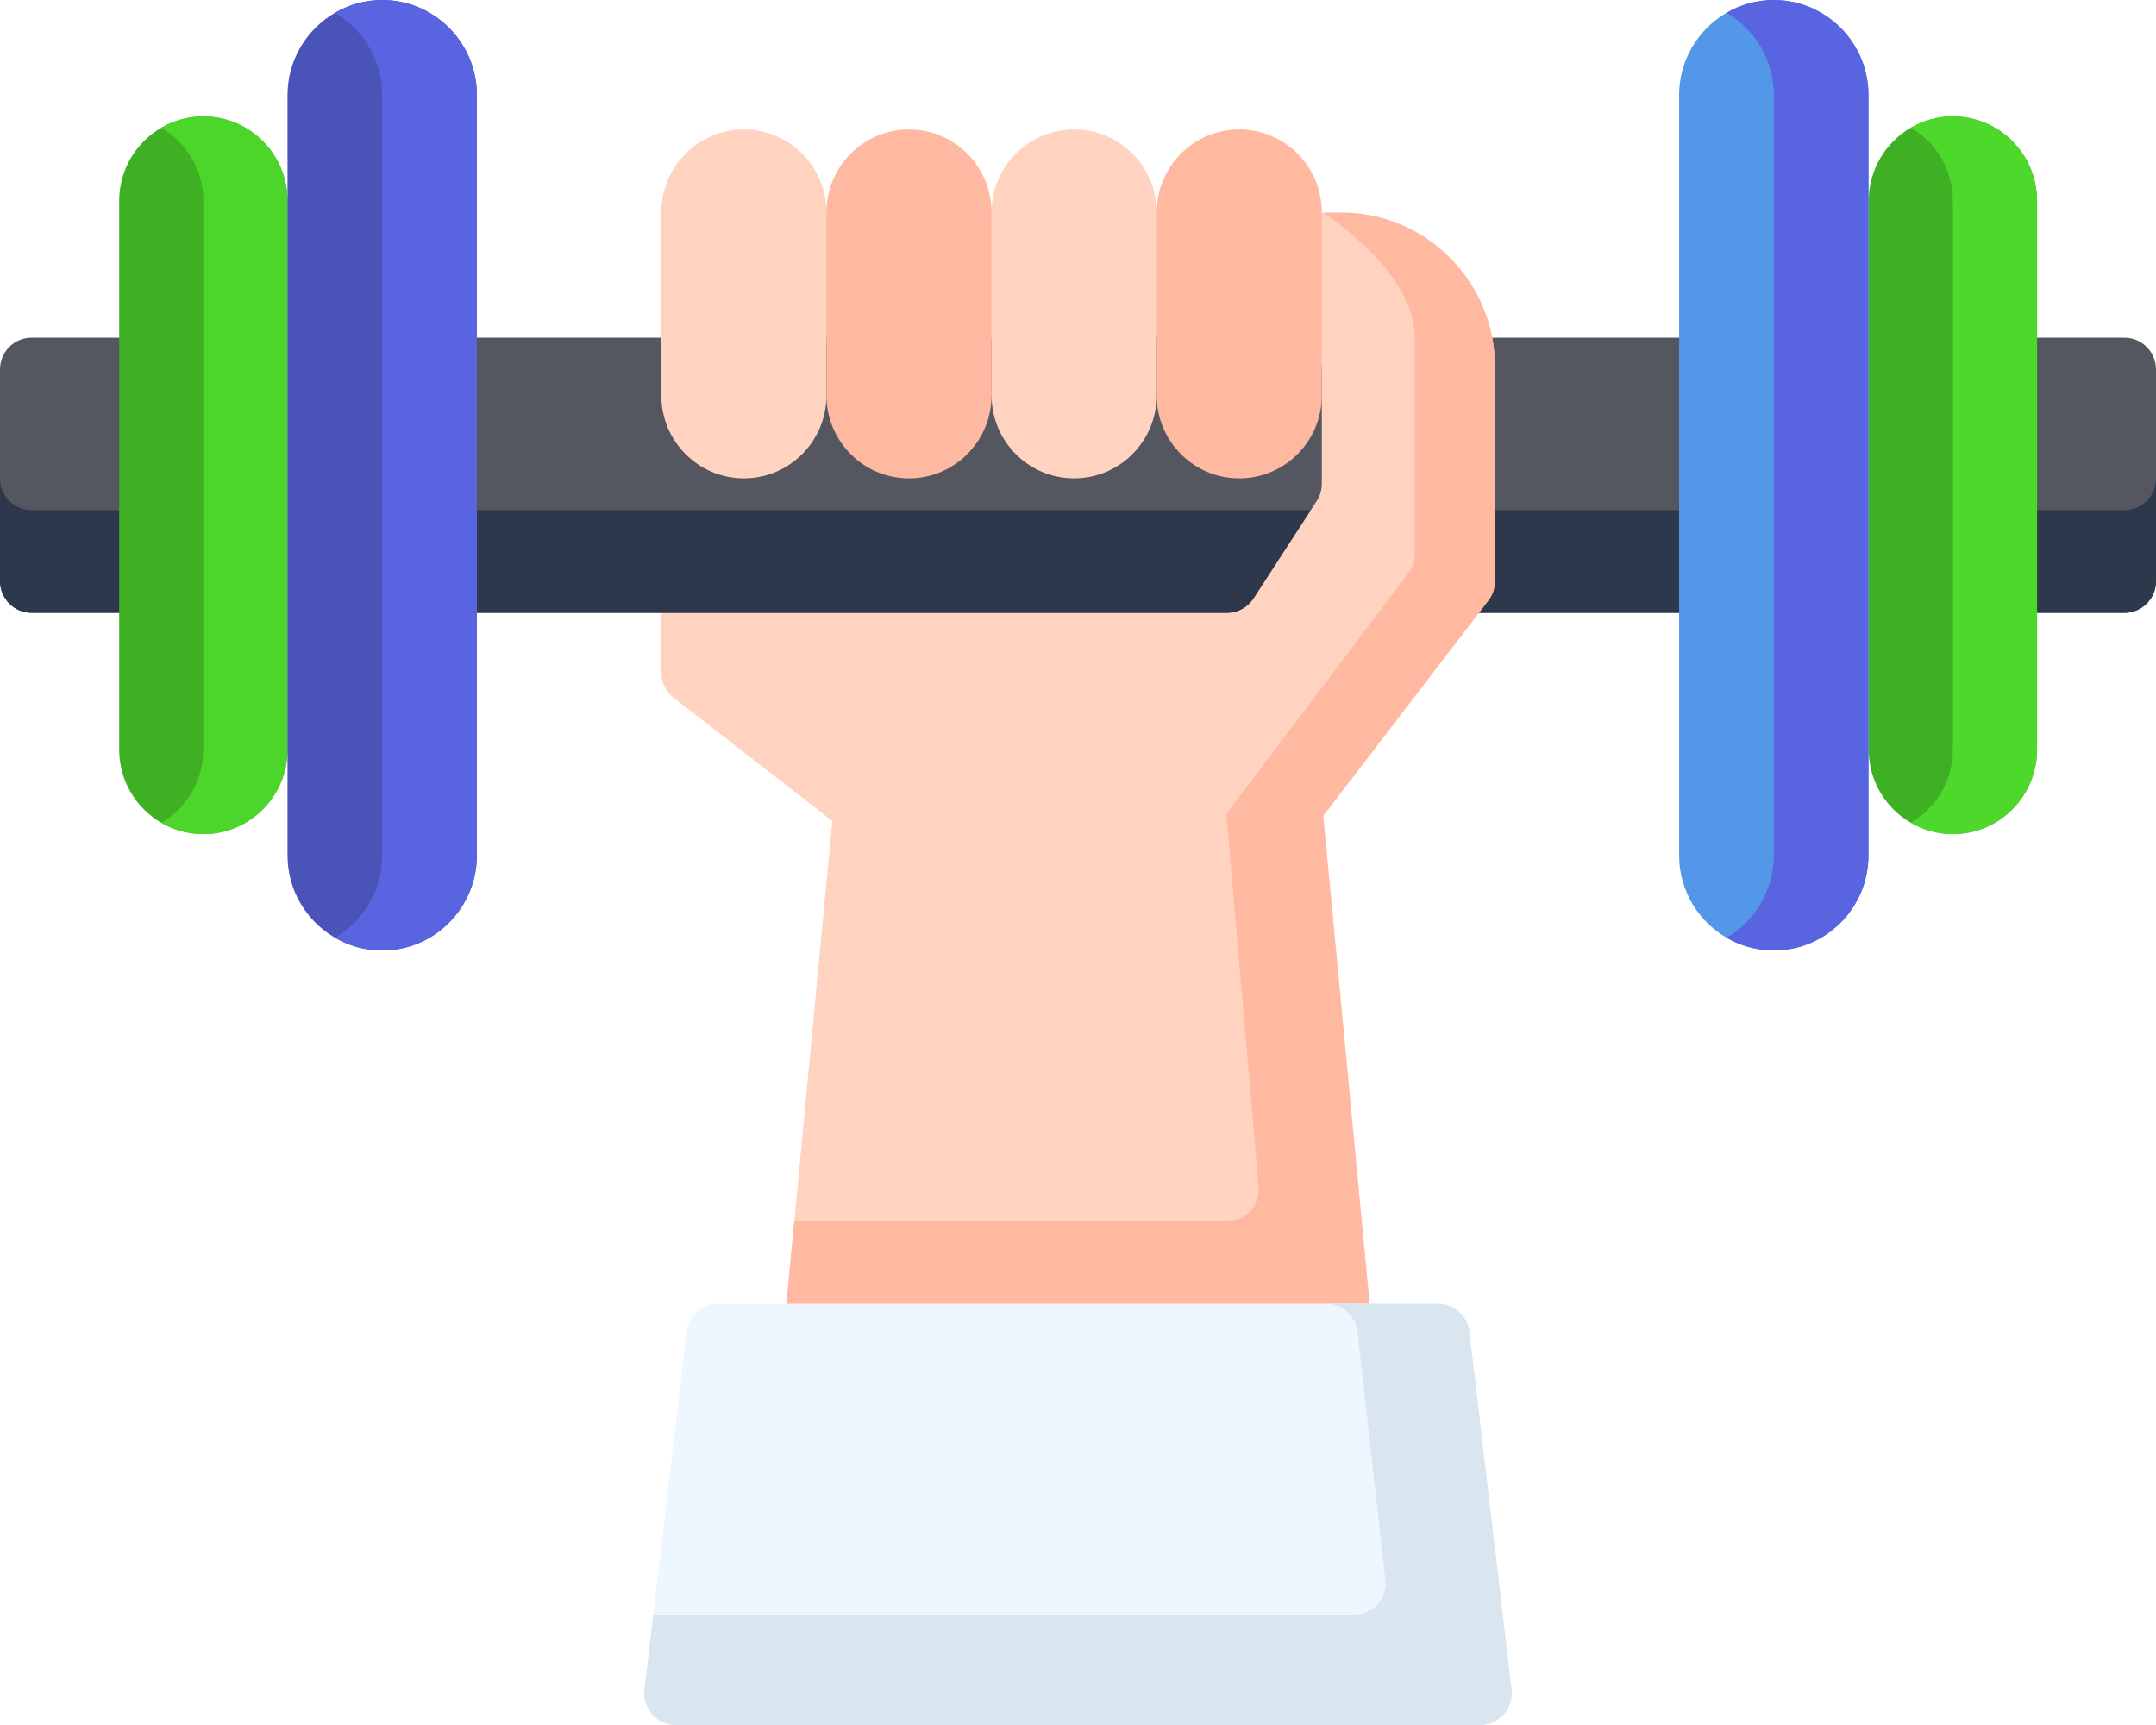
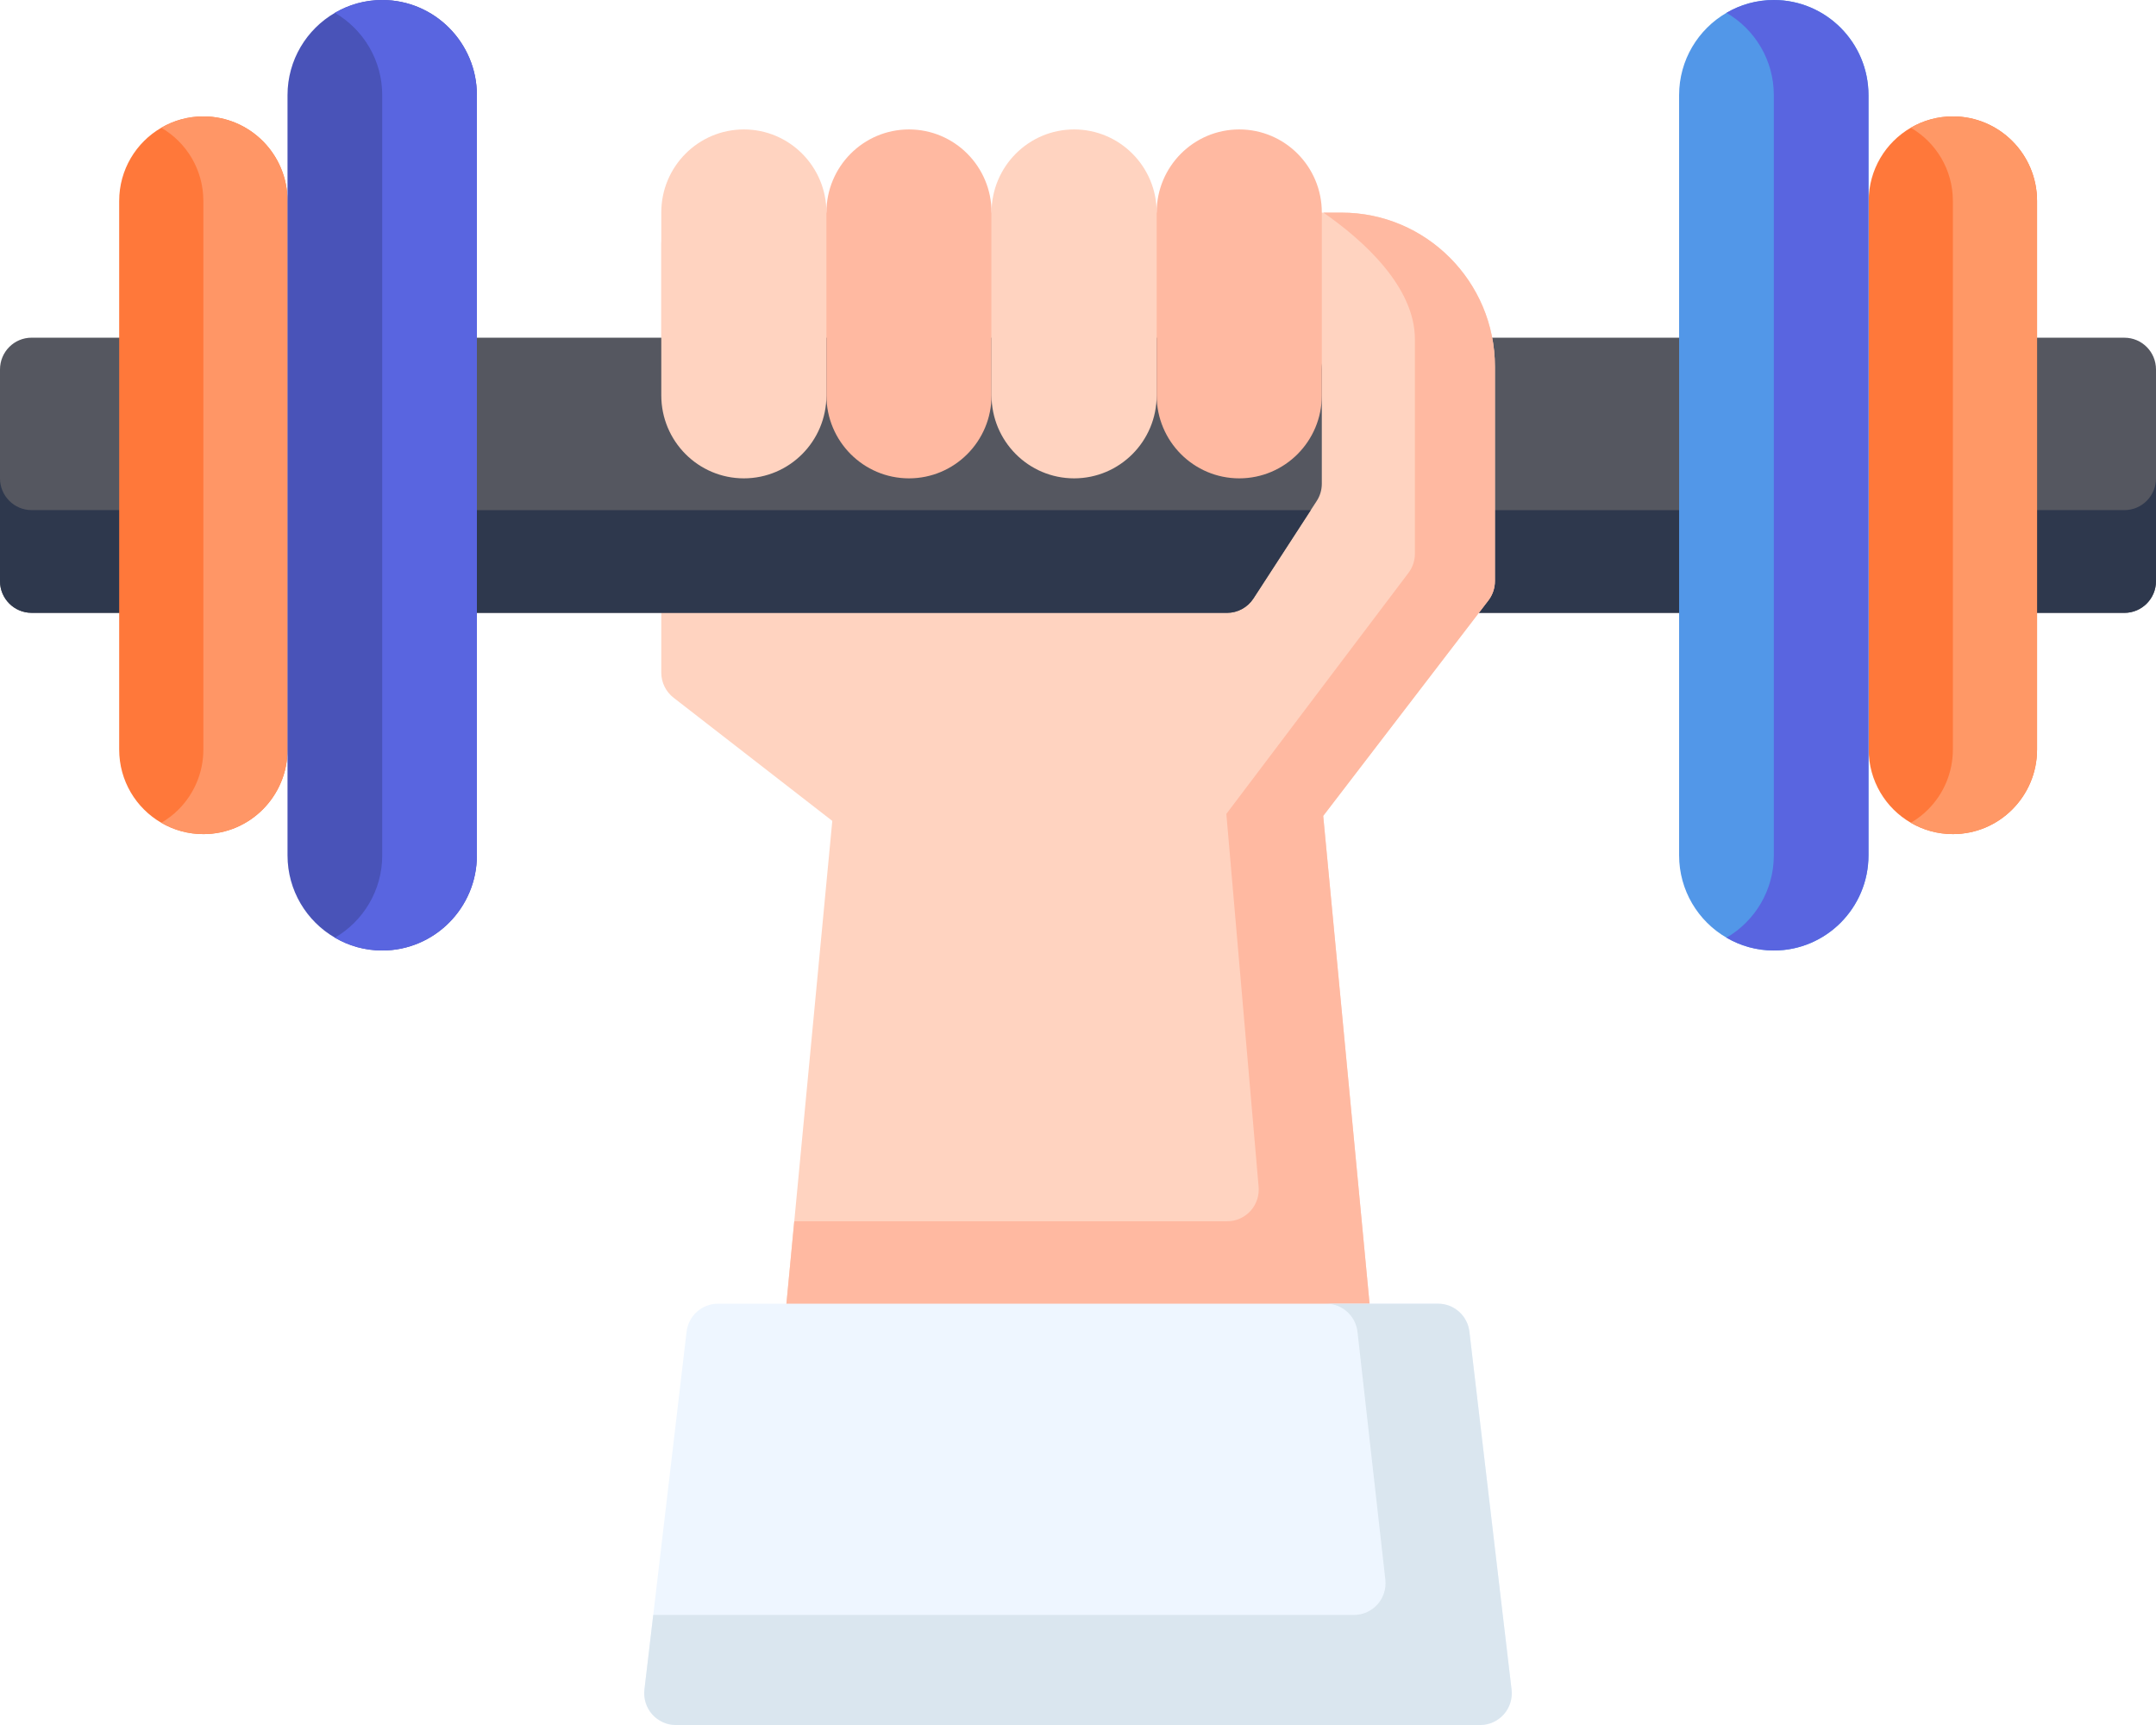
<svg xmlns="http://www.w3.org/2000/svg" width="140" height="112" viewBox="0 0 140 112" fill="none">
-   <path d="M113.135 23.988V37.73C113.135 38.867 112.216 39.791 111.084 39.791H95.022C93.89 39.791 92.972 38.867 92.972 37.73V23.988C92.972 22.847 93.89 21.927 95.022 21.927H111.084C112.216 21.927 113.135 22.847 113.135 23.988Z" fill="#555760" />
-   <path d="M9.79 21.925H2.051C0.918 21.925 0 22.848 0 23.986V37.728C0 38.867 0.918 39.789 2.051 39.789H9.79C10.922 39.789 11.84 38.867 11.84 37.728V23.986C11.84 22.848 10.922 21.925 9.79 21.925Z" fill="#555760" />
+   <path d="M113.135 23.988V37.73C113.135 38.867 112.216 39.791 111.084 39.791H95.022C93.89 39.791 92.972 38.867 92.972 37.73V23.988C92.972 22.848 93.89 21.927 95.022 21.927H111.084C112.216 21.927 113.135 22.848 113.135 23.988Z" fill="#555760" />
+   <path d="M9.79 21.925H2.051C0.918 21.925 0 22.848 0 23.987V37.728C0 38.867 0.918 39.789 2.051 39.789H9.79C10.922 39.789 11.84 38.867 11.84 37.728V23.987C11.84 22.848 10.922 21.925 9.79 21.925Z" fill="#555760" />
  <path d="M140 23.988V37.729C140 38.867 139.081 39.791 137.949 39.791H130.211C129.079 39.791 128.16 38.867 128.16 37.729V23.988C128.16 22.847 129.079 21.927 130.211 21.927H137.949C139.081 21.927 140 22.847 140 23.988Z" fill="#555760" />
  <path d="M140 31.059V37.729C140 38.867 139.081 39.791 137.949 39.791H130.211C129.079 39.791 128.16 38.867 128.16 37.729V31.059C128.16 32.197 129.079 33.12 130.211 33.12H137.949C139.081 33.12 140 32.197 140 31.059Z" fill="#2E384D" />
  <path d="M11.84 31.058V37.728C11.84 38.866 10.921 39.789 9.789 39.789H2.051C0.919 39.789 0 38.866 0 37.728V31.058C0 32.196 0.919 33.119 2.051 33.119H9.789C10.921 33.119 11.84 32.196 11.84 31.058Z" fill="#2E384D" />
  <path d="M113.135 33.121V37.73C113.135 38.868 112.216 39.791 111.084 39.791H95.022C93.89 39.791 92.972 38.868 92.972 37.73V33.121H113.135Z" fill="#2E384D" />
-   <path d="M18.671 13.05V48.665C18.671 50.182 18.058 51.554 17.069 52.549C16.081 53.544 14.714 54.157 13.205 54.157C12.21 54.157 11.277 53.89 10.473 53.42C8.838 52.474 7.739 50.699 7.739 48.665V13.05C7.739 11.016 8.838 9.241 10.473 8.295C11.277 7.825 12.21 7.559 13.205 7.559C16.224 7.559 18.671 10.016 18.671 13.05Z" fill="#3FB023" />
-   <path d="M18.671 13.05V48.665C18.671 50.182 18.058 51.554 17.069 52.548C16.081 53.543 14.714 54.156 13.205 54.156C12.21 54.156 11.277 53.89 10.473 53.42C10.889 53.181 11.269 52.886 11.605 52.548C12.592 51.554 13.205 50.182 13.205 48.665V13.05C13.205 11.016 12.106 9.243 10.473 8.295C11.277 7.825 12.21 7.558 13.205 7.558C16.224 7.558 18.671 10.015 18.671 13.05Z" fill="#4CD62B" />
-   <path d="M132.276 13.049V48.664C132.276 50.181 131.663 51.553 130.673 52.548C129.686 53.543 128.319 54.156 126.81 54.156C125.814 54.156 124.882 53.889 124.078 53.419C122.443 52.474 121.344 50.698 121.344 48.664V13.049C121.344 11.015 122.443 9.24 124.078 8.294C124.882 7.824 125.814 7.558 126.81 7.558C129.829 7.558 132.276 10.015 132.276 13.049Z" fill="#3FB023" />
-   <path d="M132.276 13.049V48.664C132.276 50.181 131.663 51.553 130.673 52.548C129.686 53.543 128.319 54.156 126.81 54.156C125.814 54.156 124.882 53.889 124.078 53.419C124.494 53.18 124.874 52.886 125.21 52.548C126.197 51.553 126.81 50.181 126.81 48.664V13.049C126.81 11.015 125.711 9.243 124.078 8.294C124.882 7.824 125.814 7.558 126.81 7.558C129.829 7.558 132.276 10.015 132.276 13.049Z" fill="#4DD82B" />
+   <path d="M18.671 13.05V48.665C18.671 50.182 18.058 51.554 17.069 52.549C16.081 53.544 14.714 54.157 13.205 54.157C12.21 54.157 11.277 53.89 10.473 53.42C8.838 52.475 7.739 50.699 7.739 48.665V13.05C7.739 11.016 8.838 9.241 10.473 8.295C11.277 7.825 12.21 7.559 13.205 7.559C16.224 7.559 18.671 10.016 18.671 13.05Z" fill="#FF783A" />
+   <path d="M18.671 13.05V48.665C18.671 50.182 18.058 51.553 17.069 52.548C16.081 53.543 14.714 54.156 13.205 54.156C12.21 54.156 11.277 53.889 10.473 53.42C10.889 53.181 11.269 52.886 11.605 52.548C12.592 51.553 13.205 50.182 13.205 48.665V13.05C13.205 11.016 12.106 9.243 10.473 8.295C11.277 7.825 12.21 7.558 13.205 7.558C16.224 7.558 18.671 10.015 18.671 13.05Z" fill="#FF9666" />
+   <path d="M132.276 13.049V48.664C132.276 50.181 131.663 51.553 130.673 52.548C129.686 53.543 128.319 54.156 126.81 54.156C125.814 54.156 124.882 53.889 124.078 53.419C122.443 52.474 121.344 50.698 121.344 48.664V13.049C121.344 11.015 122.443 9.24 124.078 8.294C124.882 7.824 125.814 7.558 126.81 7.558C129.829 7.558 132.276 10.015 132.276 13.049Z" fill="#FF783A" />
+   <path d="M132.276 13.049V48.664C132.276 50.181 131.663 51.553 130.673 52.548C129.686 53.543 128.319 54.156 126.81 54.156C125.814 54.156 124.882 53.889 124.078 53.419C124.494 53.18 124.874 52.886 125.21 52.548C126.197 51.553 126.81 50.181 126.81 48.664V13.049C126.81 11.015 125.711 9.243 124.078 8.294C124.882 7.824 125.814 7.558 126.81 7.558C129.829 7.558 132.276 10.015 132.276 13.049Z" fill="#FF9866" />
  <path d="M97.073 23.806V37.73C97.073 38.183 96.922 38.625 96.646 38.986L85.922 52.974L89.11 86.512C89.165 87.089 88.974 87.664 88.585 88.095C88.197 88.524 87.647 88.769 87.068 88.769H52.932C52.352 88.769 51.803 88.524 51.414 88.095C51.026 87.664 50.835 87.089 50.889 86.512L51.472 80.394L51.576 79.295L54.045 53.299L43.739 45.301C43.236 44.911 42.94 44.309 42.94 43.671V15.867C42.94 14.729 43.859 13.805 44.991 13.805H87.117C92.605 13.805 97.073 18.291 97.073 23.806Z" fill="#FFD3C0" />
  <path d="M97.073 23.806V37.73C97.073 38.183 96.922 38.625 96.646 38.986L85.922 52.974L89.11 86.512C89.165 87.089 88.974 87.664 88.585 88.095C88.197 88.524 87.647 88.769 87.068 88.769H52.932C52.352 88.769 51.802 88.524 51.414 88.095C51.026 87.664 50.834 87.089 50.889 86.512L51.471 80.394L51.575 79.295H79.685C80.264 79.295 80.814 79.05 81.202 78.622C81.591 78.19 81.782 77.616 81.727 77.039L79.633 52.845L91.451 37.207C91.727 36.847 91.877 36.405 91.877 35.949V22.028C91.877 18.623 88.536 15.611 85.941 13.805H87.117C92.605 13.805 97.073 18.291 97.073 23.806Z" fill="#FFB9A1" />
  <path d="M85.832 23.988V31.408C85.832 31.807 85.717 32.2 85.498 32.532L85.115 33.121L81.394 38.854C81.016 39.439 80.368 39.791 79.677 39.791H28.916C27.784 39.791 26.865 38.867 26.865 37.73V23.988C26.865 23.436 27.084 22.908 27.474 22.52C27.863 22.133 28.396 21.918 28.94 21.927H83.803C84.927 21.938 85.832 22.858 85.832 23.988Z" fill="#555760" />
-   <path d="M26.865 33.12H85.115L81.394 38.853C81.016 39.439 80.368 39.791 79.677 39.791H28.916C27.784 39.791 26.865 38.867 26.865 37.729V33.12Z" fill="#2E384D" />
-   <path d="M30.967 6.179V55.536C30.967 58.944 28.211 61.714 24.82 61.714C23.702 61.714 22.652 61.412 21.747 60.881C19.909 59.815 18.67 57.82 18.67 55.536V6.179C18.67 3.895 19.909 1.9 21.747 0.833C22.652 0.303 23.702 0.001 24.82 0.001C28.211 0.001 30.967 2.771 30.967 6.179Z" fill="#4953B8" />
-   <path d="M30.967 6.179V55.536C30.967 58.944 28.211 61.714 24.82 61.714C23.702 61.714 22.652 61.412 21.747 60.881C23.581 59.815 24.82 57.817 24.82 55.536V6.179C24.82 3.898 23.581 1.9 21.747 0.833C22.652 0.303 23.702 0.001 24.82 0.001C28.211 0.001 30.967 2.771 30.967 6.179Z" fill="#5965E0" />
+   <path d="M26.865 33.121H85.115L81.394 38.854C81.016 39.439 80.368 39.791 79.677 39.791H28.916C27.784 39.791 26.865 38.867 26.865 37.73V33.121Z" fill="#2E384D" />
+   <path d="M30.967 6.179V55.536C30.967 58.944 28.211 61.714 24.82 61.714C23.702 61.714 22.652 61.412 21.747 60.881C19.909 59.815 18.67 57.82 18.67 55.536V6.179C18.67 3.895 19.909 1.9 21.747 0.833C22.652 0.303 23.702 0 24.82 0C28.211 0 30.967 2.771 30.967 6.179Z" fill="#4953B8" />
+   <path d="M30.967 6.179V55.536C30.967 58.944 28.211 61.714 24.82 61.714C23.702 61.714 22.652 61.412 21.747 60.881C23.581 59.815 24.82 57.817 24.82 55.536V6.179C24.82 3.898 23.581 1.9 21.747 0.833C22.652 0.303 23.702 0 24.82 0C28.211 0 30.967 2.771 30.967 6.179Z" fill="#5965E0" />
  <path d="M121.33 6.178V55.535C121.33 58.943 118.573 61.714 115.183 61.714C114.064 61.714 113.014 61.411 112.109 60.881C110.272 59.814 109.033 57.819 109.033 55.535V6.178C109.033 3.894 110.272 1.899 112.109 0.833C113.014 0.302 114.064 0 115.183 0C118.573 0 121.33 2.77 121.33 6.178Z" fill="#5297E8" />
  <path d="M121.33 6.178V55.535C121.33 58.943 118.574 61.714 115.183 61.714C114.065 61.714 113.015 61.411 112.11 60.881C113.945 59.814 115.183 57.816 115.183 55.535V6.178C115.183 3.897 113.945 1.899 112.11 0.833C113.015 0.302 114.065 0 115.183 0C118.574 0 121.33 2.77 121.33 6.178Z" fill="#5965E0" />
  <path d="M48.303 8.404C45.342 8.404 42.941 10.816 42.941 13.792V25.67C42.941 28.646 45.342 31.058 48.303 31.058C51.264 31.058 53.664 28.646 53.664 25.67V13.792C53.664 10.816 51.264 8.404 48.303 8.404Z" fill="#FFD3C0" />
  <path d="M59.025 8.404C56.064 8.404 53.664 10.816 53.664 13.792V25.67C53.664 28.646 56.064 31.058 59.025 31.058C61.986 31.058 64.386 28.646 64.386 25.67V13.792C64.386 10.816 61.986 8.404 59.025 8.404Z" fill="#FFB9A1" />
  <path d="M69.748 8.404C66.787 8.404 64.386 10.816 64.386 13.792V25.67C64.386 28.646 66.787 31.058 69.748 31.058C72.709 31.058 75.109 28.646 75.109 25.67V13.792C75.109 10.816 72.709 8.404 69.748 8.404Z" fill="#FFD3C0" />
  <path d="M80.471 8.404C77.51 8.404 75.109 10.816 75.109 13.792V25.67C75.109 28.646 77.51 31.058 80.471 31.058C83.432 31.058 85.832 28.646 85.832 25.67V13.792C85.832 10.816 83.431 8.404 80.471 8.404Z" fill="#FFB9A1" />
  <path d="M97.65 111.307C97.259 111.747 96.701 112 96.116 112H43.884C43.299 112 42.741 111.747 42.35 111.307C41.962 110.868 41.779 110.282 41.847 109.697L42.419 104.854L44.584 86.465C44.705 85.429 45.58 84.646 46.621 84.646H93.379C94.421 84.646 95.296 85.429 95.416 86.465L98.153 109.697C98.222 110.282 98.038 110.868 97.65 111.307Z" fill="#EEF6FF" />
  <path d="M97.65 111.307C97.259 111.747 96.701 112 96.116 112H43.884C43.299 112 42.741 111.747 42.35 111.307C41.962 110.868 41.779 110.282 41.847 109.697L42.419 104.854H87.921C88.507 104.854 89.064 104.602 89.453 104.162C89.844 103.722 90.024 103.137 89.956 102.551L88.148 86.465C88.025 85.429 87.15 84.646 86.111 84.646H93.379C94.421 84.646 95.296 85.429 95.416 86.465L98.153 109.697C98.222 110.282 98.038 110.868 97.65 111.307Z" fill="#DAE6EF" />
</svg>
